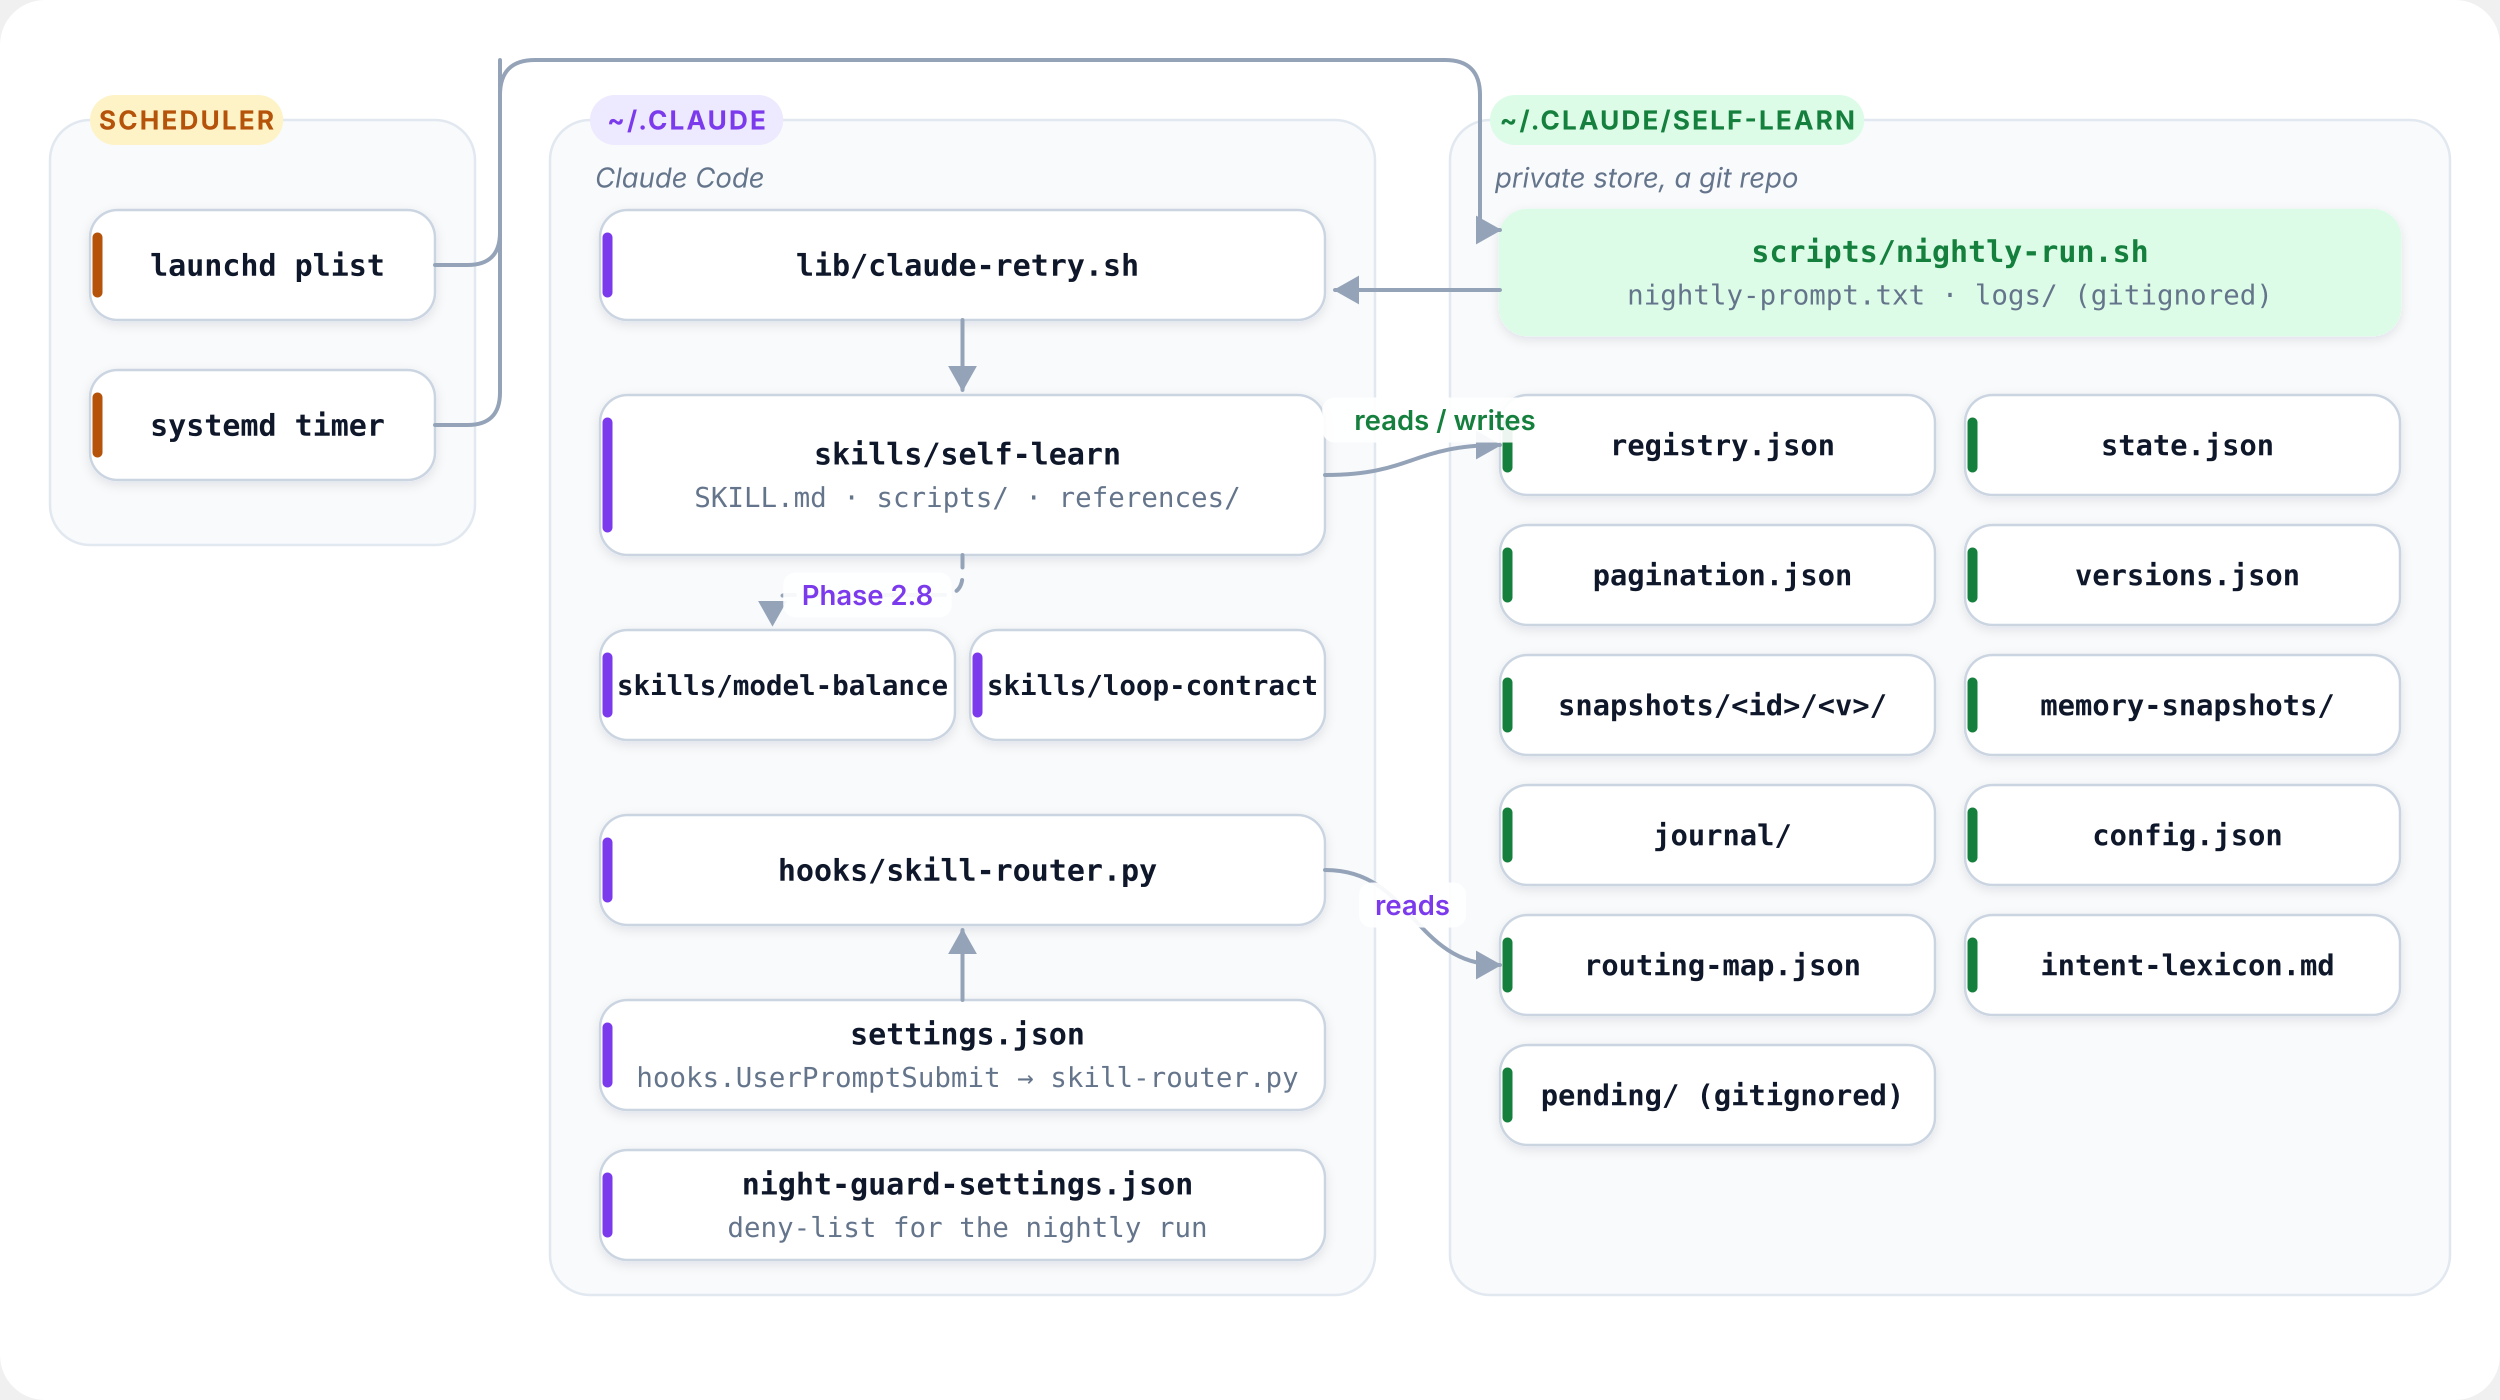
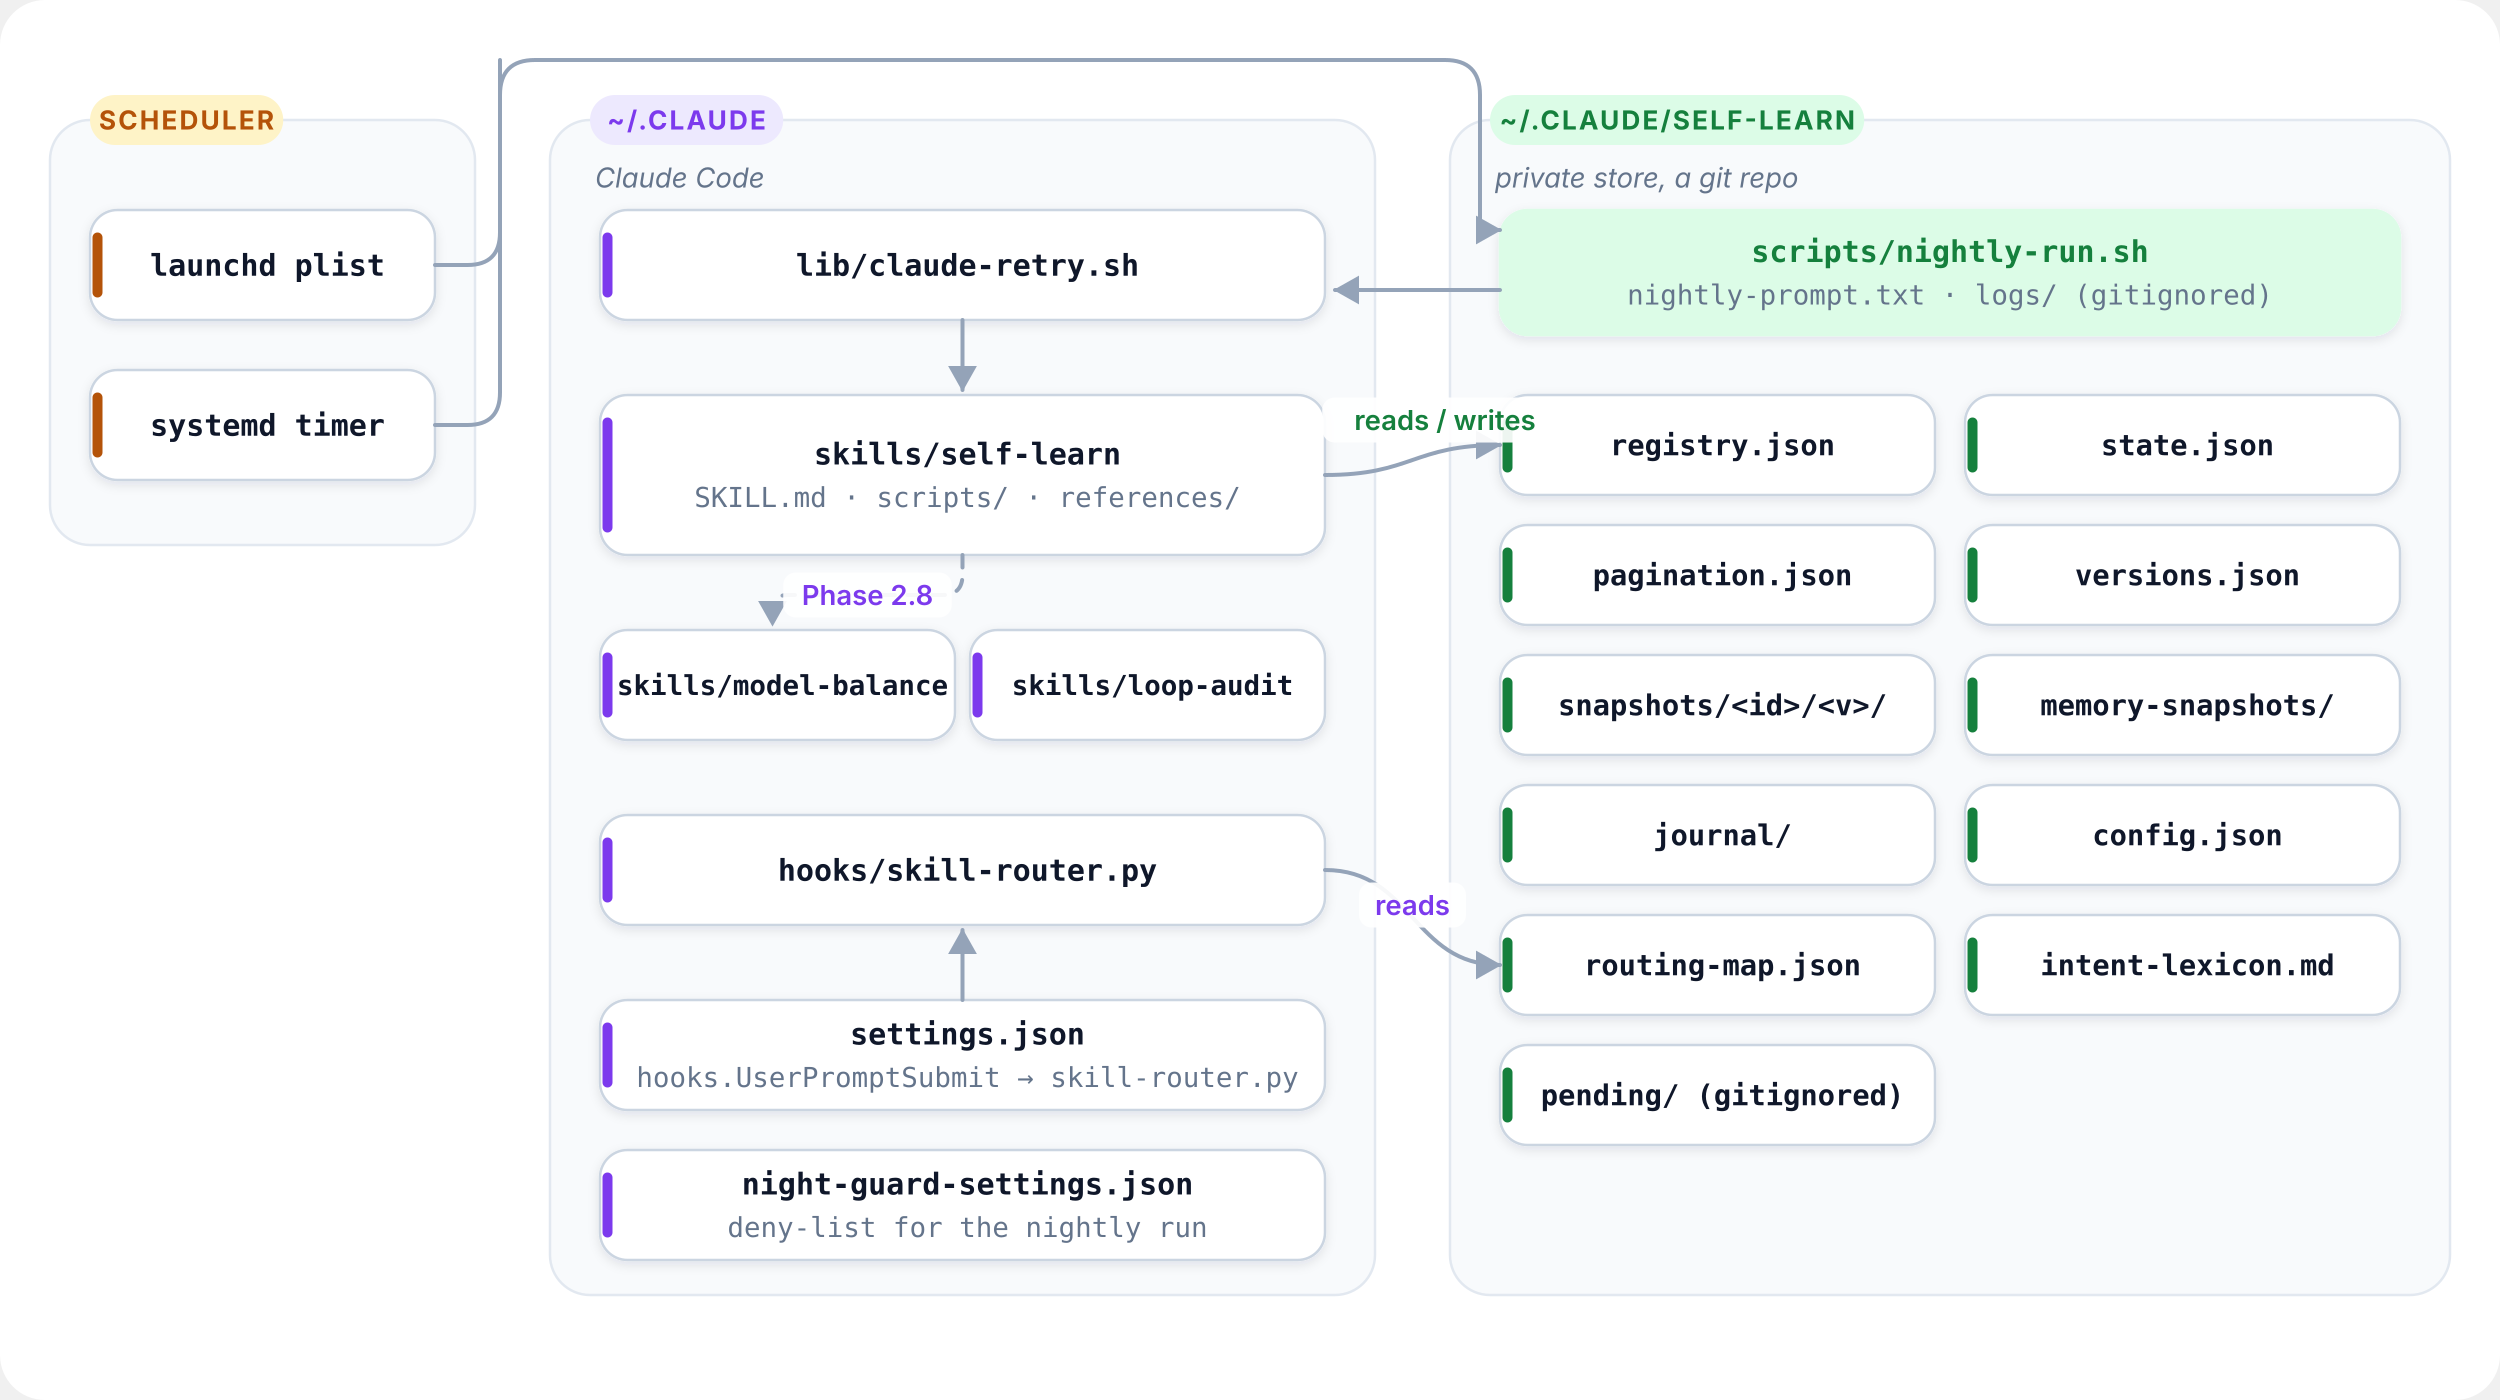
<svg xmlns="http://www.w3.org/2000/svg" viewBox="0 0 1000 560" width="1000" height="560" font-family="Inter, -apple-system, 'Segoe UI', Roboto, Helvetica, Arial, sans-serif">
  <defs>
    <filter id="shadow" x="-10%" y="-20%" width="120%" height="150%">
      <feDropShadow dx="0" dy="1.5" stdDeviation="2.2" flood-color="#0f172a" flood-opacity="0.1" />
    </filter>
    <marker id="m0" viewBox="0 0 10 10" refX="8" refY="5" markerWidth="8" markerHeight="8" orient="auto-start-reverse">
      <path d="M0.5,0.5 L8.5,5 L0.5,9.5 Z" fill="#94a3b8" />
    </marker>
  </defs>
  <rect width="1000" height="560" rx="18" fill="#ffffff" />
  <rect x="20" y="48" width="170" height="170" rx="16" fill="#f8fafc" stroke="#e2e8f0" stroke-width="1" />
  <rect x="36.0" y="38.0" width="77.3" height="20" rx="10.0" fill="#fef3c7" />
  <text x="74.6" y="51.8" text-anchor="middle" style="font-family:Inter, -apple-system, 'Segoe UI', Roboto, Helvetica, Arial, sans-serif;font-size:10.5px;font-weight:700;fill:#b45309;letter-spacing:0.08em">SCHEDULER</text>
  <rect x="220" y="48" width="330" height="470" rx="16" fill="#f8fafc" stroke="#e2e8f0" stroke-width="1" />
  <rect x="236.0" y="38.0" width="77.3" height="20" rx="10.0" fill="#ede9fe" />
  <text x="274.6" y="51.8" text-anchor="middle" style="font-family:Inter, -apple-system, 'Segoe UI', Roboto, Helvetica, Arial, sans-serif;font-size:10.5px;font-weight:700;fill:#7c3aed;letter-spacing:0.08em">~/.CLAUDE</text>
  <text x="238.0" y="75.0" text-anchor="start" style="font-family:Inter, -apple-system, 'Segoe UI', Roboto, Helvetica, Arial, sans-serif;font-size:11px;font-weight:400;fill:#64748b;font-style:italic">Claude Code</text>
  <rect x="580" y="48" width="400" height="470" rx="16" fill="#f8fafc" stroke="#e2e8f0" stroke-width="1" />
  <rect x="596.0" y="38.0" width="149.7" height="20" rx="10.0" fill="#dcfce7" />
  <text x="670.9" y="51.8" text-anchor="middle" style="font-family:Inter, -apple-system, 'Segoe UI', Roboto, Helvetica, Arial, sans-serif;font-size:10.5px;font-weight:700;fill:#15803d;letter-spacing:0.08em">~/.CLAUDE/SELF-LEARN</text>
  <text x="598.0" y="75.0" text-anchor="start" style="font-family:Inter, -apple-system, 'Segoe UI', Roboto, Helvetica, Arial, sans-serif;font-size:11px;font-weight:400;fill:#64748b;font-style:italic">private store, a git repo</text>
  <rect x="36" y="84" width="138" height="44" rx="11" fill="#ffffff" stroke="#cbd5e1" stroke-width="1" filter="url(#shadow)" />
  <rect x="37" y="93" width="4" height="26" rx="2" fill="#b45309" />
  <text x="107.0" y="110.3" text-anchor="middle" style="font-family:'JetBrains Mono', 'SF Mono', Menlo, Consolas, monospace;font-size:12px;font-weight:600;fill:#0f172a">launchd plist</text>
  <rect x="36" y="148" width="138" height="44" rx="11" fill="#ffffff" stroke="#cbd5e1" stroke-width="1" filter="url(#shadow)" />
  <rect x="37" y="157" width="4" height="26" rx="2" fill="#b45309" />
  <text x="107.0" y="174.3" text-anchor="middle" style="font-family:'JetBrains Mono', 'SF Mono', Menlo, Consolas, monospace;font-size:12px;font-weight:600;fill:#0f172a">systemd timer</text>
  <rect x="240" y="84" width="290" height="44" rx="11" fill="#ffffff" stroke="#cbd5e1" stroke-width="1" filter="url(#shadow)" />
  <rect x="241" y="93" width="4" height="26" rx="2" fill="#7c3aed" />
  <text x="387.0" y="110.3" text-anchor="middle" style="font-family:'JetBrains Mono', 'SF Mono', Menlo, Consolas, monospace;font-size:12px;font-weight:600;fill:#0f172a">lib/claude-retry.sh</text>
  <rect x="240" y="158" width="290" height="64" rx="11" fill="#ffffff" stroke="#cbd5e1" stroke-width="1" filter="url(#shadow)" />
  <rect x="241" y="167" width="4" height="46" rx="2" fill="#7c3aed" />
  <text x="387.0" y="185.8" text-anchor="middle" style="font-family:'JetBrains Mono', 'SF Mono', Menlo, Consolas, monospace;font-size:12px;font-weight:600;fill:#0f172a">skills/self-learn</text>
  <text x="387.0" y="202.8" text-anchor="middle" style="font-family:'JetBrains Mono', 'SF Mono', Menlo, Consolas, monospace;font-size:11px;font-weight:400;fill:#64748b">SKILL.md · scripts/ · references/</text>
  <rect x="240" y="252" width="142" height="44" rx="11" fill="#ffffff" stroke="#cbd5e1" stroke-width="1" filter="url(#shadow)" />
  <rect x="241" y="261" width="4" height="26" rx="2" fill="#7c3aed" />
  <text x="313.0" y="278.0" text-anchor="middle" style="font-family:'JetBrains Mono', 'SF Mono', Menlo, Consolas, monospace;font-size:11px;font-weight:600;fill:#0f172a">skills/model-balance</text>
  <rect x="388" y="252" width="142" height="44" rx="11" fill="#ffffff" stroke="#cbd5e1" stroke-width="1" filter="url(#shadow)" />
  <rect x="389" y="261" width="4" height="26" rx="2" fill="#7c3aed" />
-   <text x="461.0" y="278.0" text-anchor="middle" style="font-family:'JetBrains Mono', 'SF Mono', Menlo, Consolas, monospace;font-size:11px;font-weight:600;fill:#0f172a">skills/loop-contract</text>
+   <text x="461.0" y="278.0" text-anchor="middle" style="font-family:'JetBrains Mono', 'SF Mono', Menlo, Consolas, monospace;font-size:11px;font-weight:600;fill:#0f172a">skills/loop-audit</text>
  <rect x="240" y="326" width="290" height="44" rx="11" fill="#ffffff" stroke="#cbd5e1" stroke-width="1" filter="url(#shadow)" />
  <rect x="241" y="335" width="4" height="26" rx="2" fill="#7c3aed" />
  <text x="387.0" y="352.3" text-anchor="middle" style="font-family:'JetBrains Mono', 'SF Mono', Menlo, Consolas, monospace;font-size:12px;font-weight:600;fill:#0f172a">hooks/skill-router.py</text>
  <rect x="240" y="400" width="290" height="44" rx="11" fill="#ffffff" stroke="#cbd5e1" stroke-width="1" filter="url(#shadow)" />
  <rect x="241" y="409" width="4" height="26" rx="2" fill="#7c3aed" />
  <text x="387.0" y="417.8" text-anchor="middle" style="font-family:'JetBrains Mono', 'SF Mono', Menlo, Consolas, monospace;font-size:12px;font-weight:600;fill:#0f172a">settings.json</text>
  <text x="387.0" y="434.8" text-anchor="middle" style="font-family:'JetBrains Mono', 'SF Mono', Menlo, Consolas, monospace;font-size:11px;font-weight:400;fill:#64748b">hooks.UserPromptSubmit → skill-router.py</text>
  <rect x="240" y="460" width="290" height="44" rx="11" fill="#ffffff" stroke="#cbd5e1" stroke-width="1" filter="url(#shadow)" />
  <rect x="241" y="469" width="4" height="26" rx="2" fill="#7c3aed" />
  <text x="387.0" y="477.8" text-anchor="middle" style="font-family:'JetBrains Mono', 'SF Mono', Menlo, Consolas, monospace;font-size:12px;font-weight:600;fill:#0f172a">night-guard-settings.json</text>
  <text x="387.0" y="494.8" text-anchor="middle" style="font-family:'JetBrains Mono', 'SF Mono', Menlo, Consolas, monospace;font-size:11px;font-weight:400;fill:#64748b">deny-list for the nightly run</text>
  <rect x="600" y="84" width="360" height="50" rx="11" fill="#dcfce7" stroke="#dcfce7" stroke-width="1" filter="url(#shadow)" />
  <text x="780.0" y="104.8" text-anchor="middle" style="font-family:'JetBrains Mono', 'SF Mono', Menlo, Consolas, monospace;font-size:12px;font-weight:600;fill:#15803d">scripts/nightly-run.sh</text>
  <text x="780.0" y="121.8" text-anchor="middle" style="font-family:'JetBrains Mono', 'SF Mono', Menlo, Consolas, monospace;font-size:11px;font-weight:400;fill:#64748b">nightly-prompt.txt · logs/ (gitignored)</text>
  <rect x="600" y="158" width="174" height="40" rx="11" fill="#ffffff" stroke="#cbd5e1" stroke-width="1" filter="url(#shadow)" />
  <rect x="601" y="167" width="4" height="22" rx="2" fill="#15803d" />
  <text x="689.0" y="182.1" text-anchor="middle" style="font-family:'JetBrains Mono', 'SF Mono', Menlo, Consolas, monospace;font-size:11.5px;font-weight:600;fill:#0f172a">registry.json</text>
  <rect x="786" y="158" width="174" height="40" rx="11" fill="#ffffff" stroke="#cbd5e1" stroke-width="1" filter="url(#shadow)" />
  <rect x="787" y="167" width="4" height="22" rx="2" fill="#15803d" />
  <text x="875.0" y="182.1" text-anchor="middle" style="font-family:'JetBrains Mono', 'SF Mono', Menlo, Consolas, monospace;font-size:11.5px;font-weight:600;fill:#0f172a">state.json</text>
  <rect x="600" y="210" width="174" height="40" rx="11" fill="#ffffff" stroke="#cbd5e1" stroke-width="1" filter="url(#shadow)" />
  <rect x="601" y="219" width="4" height="22" rx="2" fill="#15803d" />
  <text x="689.0" y="234.1" text-anchor="middle" style="font-family:'JetBrains Mono', 'SF Mono', Menlo, Consolas, monospace;font-size:11.5px;font-weight:600;fill:#0f172a">pagination.json</text>
  <rect x="786" y="210" width="174" height="40" rx="11" fill="#ffffff" stroke="#cbd5e1" stroke-width="1" filter="url(#shadow)" />
  <rect x="787" y="219" width="4" height="22" rx="2" fill="#15803d" />
  <text x="875.0" y="234.1" text-anchor="middle" style="font-family:'JetBrains Mono', 'SF Mono', Menlo, Consolas, monospace;font-size:11.5px;font-weight:600;fill:#0f172a">versions.json</text>
  <rect x="600" y="262" width="174" height="40" rx="11" fill="#ffffff" stroke="#cbd5e1" stroke-width="1" filter="url(#shadow)" />
  <rect x="601" y="271" width="4" height="22" rx="2" fill="#15803d" />
  <text x="689.0" y="286.1" text-anchor="middle" style="font-family:'JetBrains Mono', 'SF Mono', Menlo, Consolas, monospace;font-size:11.5px;font-weight:600;fill:#0f172a">snapshots/&lt;id&gt;/&lt;v&gt;/</text>
  <rect x="786" y="262" width="174" height="40" rx="11" fill="#ffffff" stroke="#cbd5e1" stroke-width="1" filter="url(#shadow)" />
  <rect x="787" y="271" width="4" height="22" rx="2" fill="#15803d" />
  <text x="875.0" y="286.1" text-anchor="middle" style="font-family:'JetBrains Mono', 'SF Mono', Menlo, Consolas, monospace;font-size:11.5px;font-weight:600;fill:#0f172a">memory-snapshots/</text>
  <rect x="600" y="314" width="174" height="40" rx="11" fill="#ffffff" stroke="#cbd5e1" stroke-width="1" filter="url(#shadow)" />
  <rect x="601" y="323" width="4" height="22" rx="2" fill="#15803d" />
  <text x="689.0" y="338.1" text-anchor="middle" style="font-family:'JetBrains Mono', 'SF Mono', Menlo, Consolas, monospace;font-size:11.5px;font-weight:600;fill:#0f172a">journal/</text>
  <rect x="786" y="314" width="174" height="40" rx="11" fill="#ffffff" stroke="#cbd5e1" stroke-width="1" filter="url(#shadow)" />
  <rect x="787" y="323" width="4" height="22" rx="2" fill="#15803d" />
  <text x="875.0" y="338.1" text-anchor="middle" style="font-family:'JetBrains Mono', 'SF Mono', Menlo, Consolas, monospace;font-size:11.5px;font-weight:600;fill:#0f172a">config.json</text>
  <rect x="600" y="366" width="174" height="40" rx="11" fill="#ffffff" stroke="#cbd5e1" stroke-width="1" filter="url(#shadow)" />
  <rect x="601" y="375" width="4" height="22" rx="2" fill="#15803d" />
  <text x="689.0" y="390.1" text-anchor="middle" style="font-family:'JetBrains Mono', 'SF Mono', Menlo, Consolas, monospace;font-size:11.5px;font-weight:600;fill:#0f172a">routing-map.json</text>
  <rect x="786" y="366" width="174" height="40" rx="11" fill="#ffffff" stroke="#cbd5e1" stroke-width="1" filter="url(#shadow)" />
  <rect x="787" y="375" width="4" height="22" rx="2" fill="#15803d" />
  <text x="875.0" y="390.1" text-anchor="middle" style="font-family:'JetBrains Mono', 'SF Mono', Menlo, Consolas, monospace;font-size:11.5px;font-weight:600;fill:#0f172a">intent-lexicon.md</text>
  <rect x="600" y="418" width="174" height="40" rx="11" fill="#ffffff" stroke="#cbd5e1" stroke-width="1" filter="url(#shadow)" />
  <rect x="601" y="427" width="4" height="22" rx="2" fill="#15803d" />
  <text x="689.0" y="442.1" text-anchor="middle" style="font-family:'JetBrains Mono', 'SF Mono', Menlo, Consolas, monospace;font-size:11.5px;font-weight:600;fill:#0f172a">pending/ (gitignored)</text>
  <path d="M174.0,106.0 L187.0,106.0 Q200.0,106.0 200.0,93.0 L200.0,38.0 Q200.0,24.0 214.0,24.0 L578.0,24.0 Q592.0,24.0 592.0,38.0 L592.0,88.0 Q592.0,92.0 596.0,92.0 L600.0,92.0" fill="none" stroke="#94a3b8" stroke-width="1.6" stroke-linecap="round" marker-end="url(#m0)" />
  <path d="M174.0,170.0 L187.0,170.0 Q200.0,170.0 200.0,157.0 L200.0,24.0" fill="none" stroke="#94a3b8" stroke-width="1.6" stroke-linecap="round" />
  <path d="M600,116 L534,116" fill="none" stroke="#94a3b8" stroke-width="1.6" stroke-linecap="round" marker-end="url(#m0)" />
  <path d="M385,128 L385,156" fill="none" stroke="#94a3b8" stroke-width="1.6" stroke-linecap="round" marker-end="url(#m0)" />
  <path d="M530.0,190.0 C565.0,190.0 565.0,178.0 600.0,178.0" fill="none" stroke="#94a3b8" stroke-width="1.6" stroke-linecap="round" marker-end="url(#m0)" />
  <rect x="528.9" y="159" width="98.2" height="18" rx="5" fill="#ffffff" fill-opacity="0.92" />
  <text x="578.0" y="172.0" text-anchor="middle" style="font-family:Inter, -apple-system, 'Segoe UI', Roboto, Helvetica, Arial, sans-serif;font-size:11px;font-weight:600;fill:#15803d">reads / writes</text>
  <path d="M385.0,222.0 L385.0,230.0 Q385.0,238.0 377.0,238.0 L315.0,238.0 Q309.0,238.0 309.0,244.0 L309.0,250.0" fill="none" stroke="#94a3b8" stroke-width="1.6" stroke-linecap="round" stroke-dasharray="5 5" marker-end="url(#m0)" />
  <rect x="313.3" y="229" width="67.4" height="18" rx="5" fill="#ffffff" fill-opacity="0.92" />
  <text x="347.0" y="242.0" text-anchor="middle" style="font-family:Inter, -apple-system, 'Segoe UI', Roboto, Helvetica, Arial, sans-serif;font-size:11px;font-weight:600;fill:#7c3aed">Phase 2.8</text>
  <path d="M530.0,348.0 C565.0,348.0 565.0,386.0 600.0,386.0" fill="none" stroke="#94a3b8" stroke-width="1.6" stroke-linecap="round" marker-end="url(#m0)" />
  <rect x="543.6" y="353" width="42.8" height="18" rx="5" fill="#ffffff" fill-opacity="0.92" />
  <text x="565.0" y="366.0" text-anchor="middle" style="font-family:Inter, -apple-system, 'Segoe UI', Roboto, Helvetica, Arial, sans-serif;font-size:11px;font-weight:600;fill:#7c3aed">reads</text>
  <path d="M385,400 L385,372" fill="none" stroke="#94a3b8" stroke-width="1.6" stroke-linecap="round" marker-end="url(#m0)" />
</svg>
